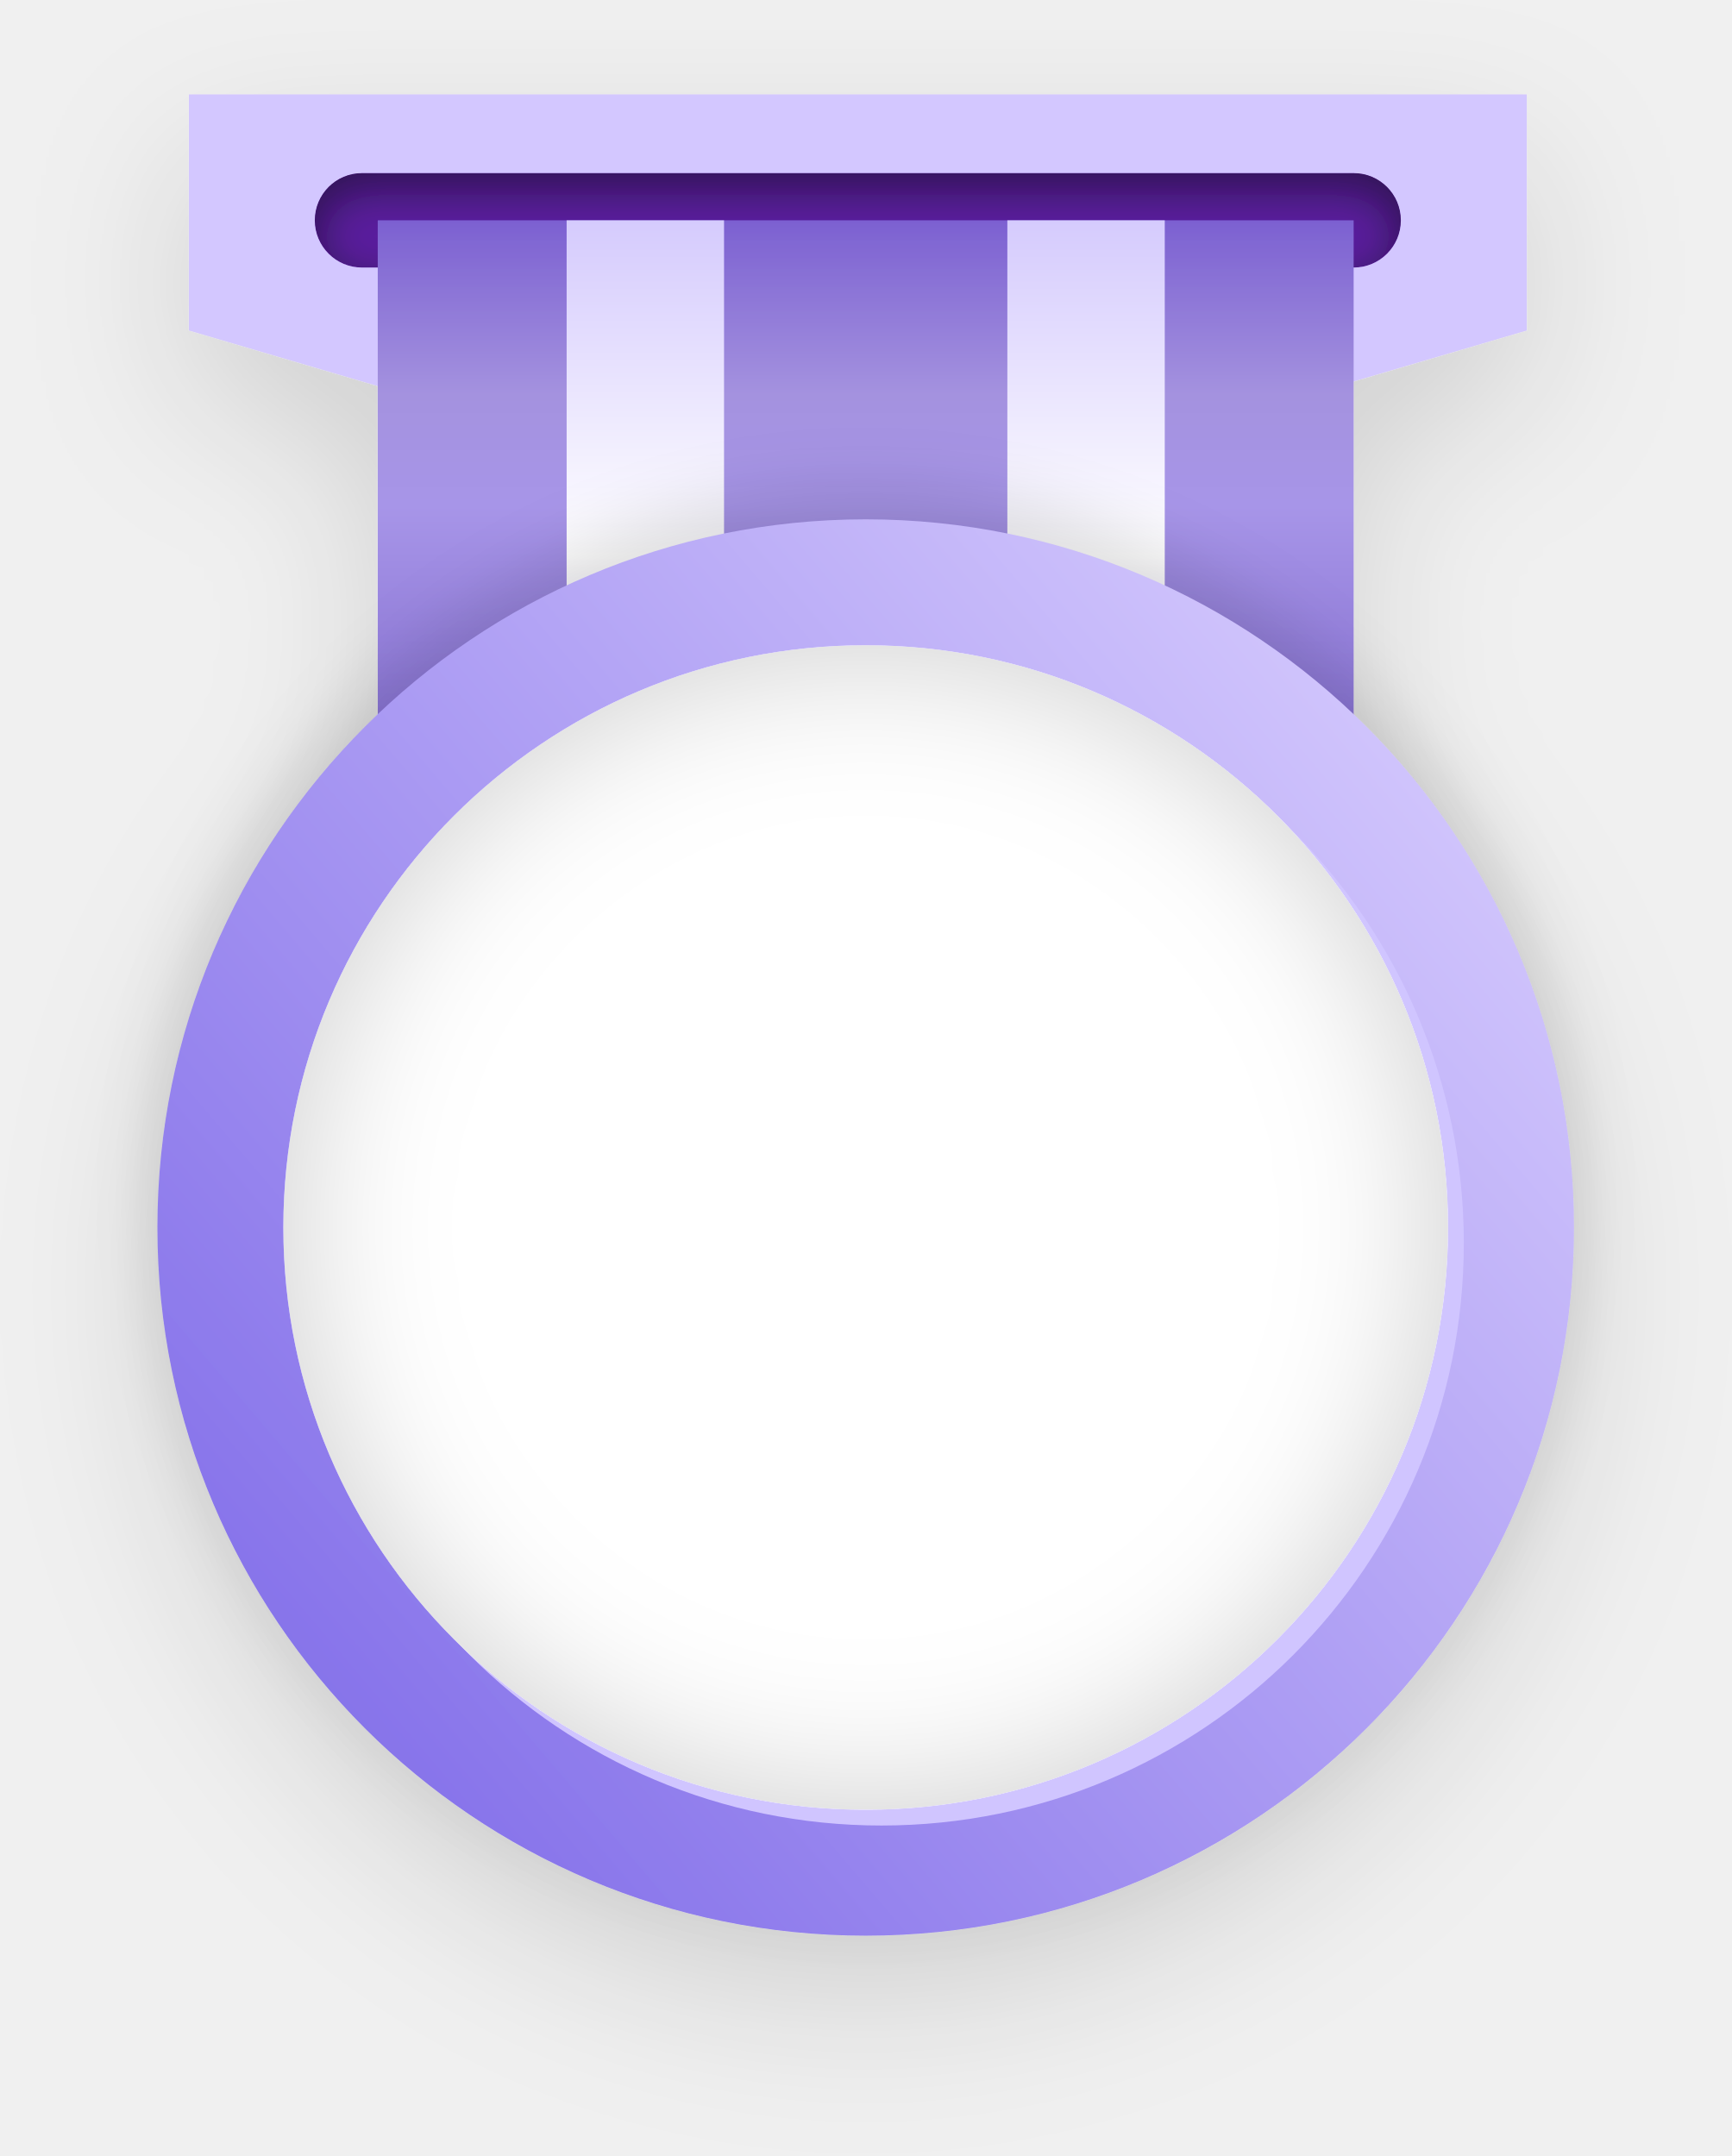
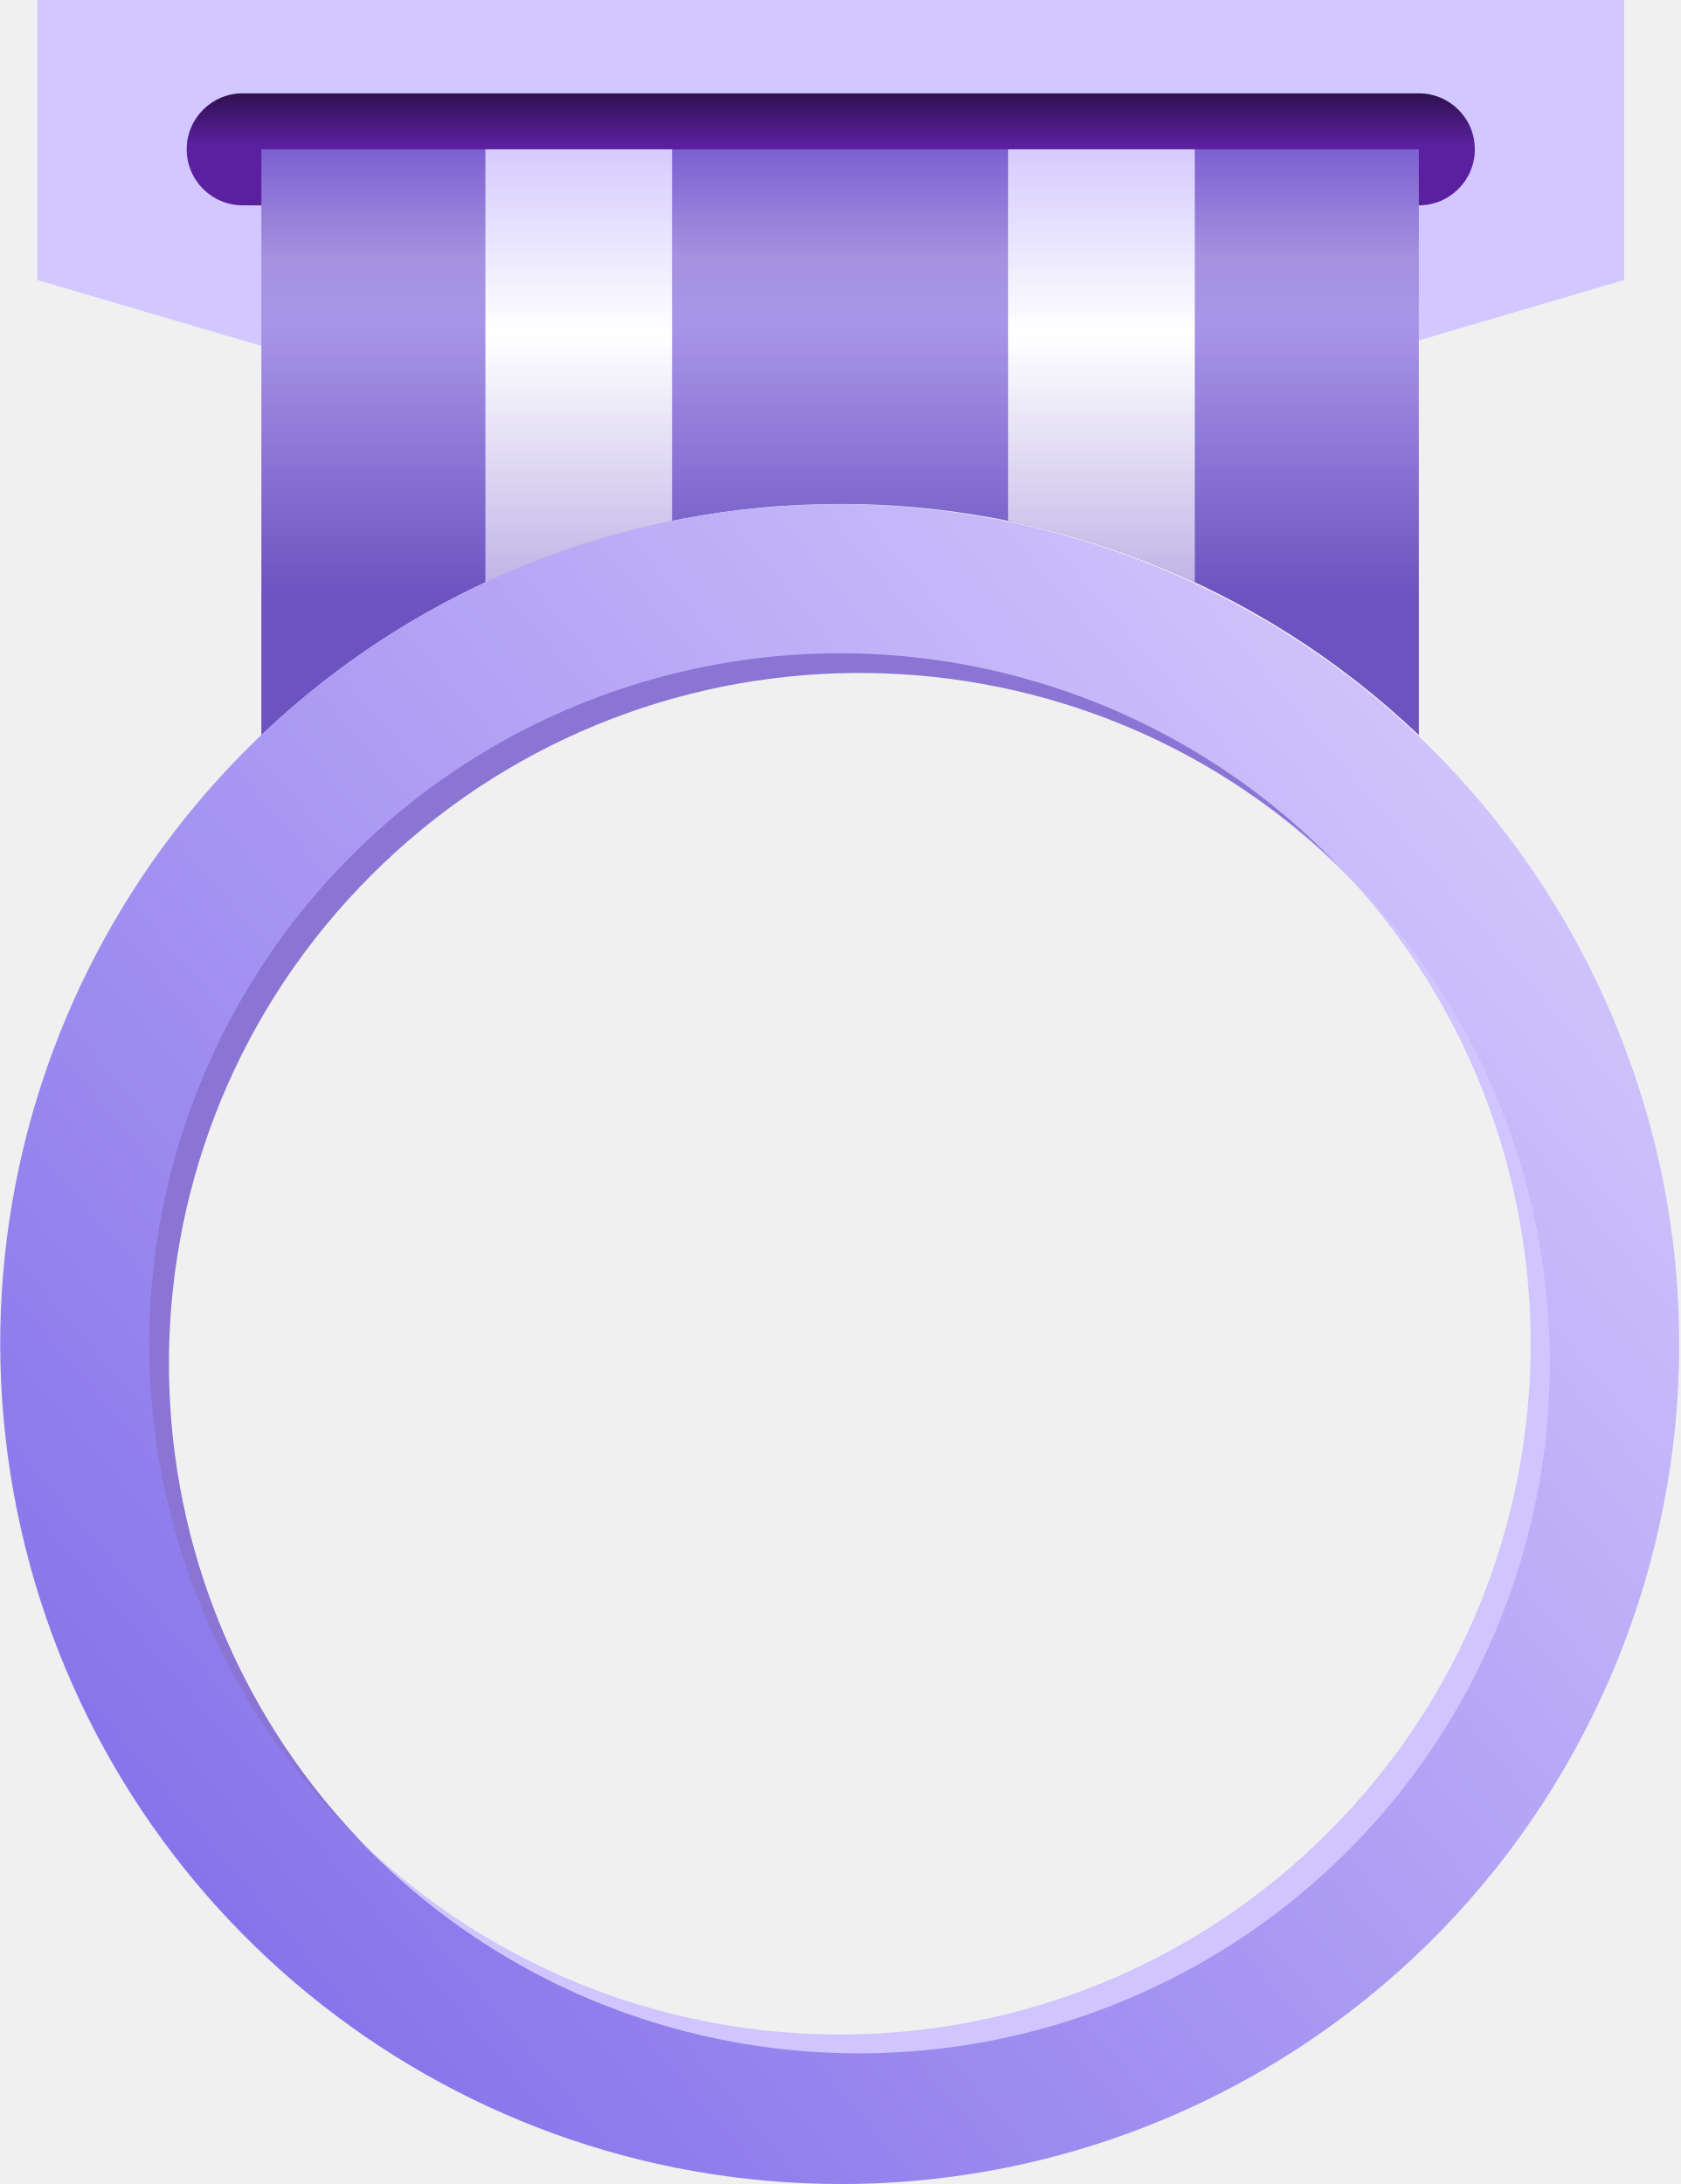
- <svg xmlns="http://www.w3.org/2000/svg" xmlns:xlink="http://www.w3.org/1999/xlink" width="110px" height="137px" viewBox="0 0 110 137" version="1.1">
+ <svg xmlns="http://www.w3.org/2000/svg" id="icon_group_avatar_bac" width="90" height="117" viewBox="0 0 90 117">
  <defs>
-     <filter x="-34.4%" y="-23.1%" width="168.9%" height="147.9%" filterUnits="objectBoundingBox" id="filter-1">
-       <feOffset dx="0" dy="4" in="SourceAlpha" result="shadowOffsetOuter1" />
-       <feGaussianBlur stdDeviation="5" in="shadowOffsetOuter1" result="shadowBlurOuter1" />
-       <feColorMatrix values="0 0 0 0 0   0 0 0 0 0   0 0 0 0 0  0 0 0 0.128 0" type="matrix" in="shadowBlurOuter1" result="shadowMatrixOuter1" />
-       <feMerge>
-         <feMergeNode in="shadowMatrixOuter1" />
-         <feMergeNode in="SourceGraphic" />
-       </feMerge>
-     </filter>
-     <rect id="path-2" x="10" y="5" width="69" height="6" rx="3" />
-     <filter x="-2.9%" y="-33.3%" width="105.8%" height="166.7%" filterUnits="objectBoundingBox" id="filter-3">
-       <feGaussianBlur stdDeviation="1.5" in="SourceAlpha" result="shadowBlurInner1" />
-       <feOffset dx="0" dy="1" in="shadowBlurInner1" result="shadowOffsetInner1" />
-       <feComposite in="shadowOffsetInner1" in2="SourceAlpha" operator="arithmetic" k2="-1" k3="1" result="shadowInnerInner1" />
-       <feColorMatrix values="0 0 0 0 0   0 0 0 0 0   0 0 0 0 0  0 0 0 0.5 0" type="matrix" in="shadowInnerInner1" />
-     </filter>
-     <linearGradient x1="50%" y1="0%" x2="50%" y2="76.342%" id="linearGradient-4">
-       <stop stop-color="#7C61D1" offset="0%" />
-       <stop stop-color="#A492DF" offset="24.103%" />
-       <stop stop-color="#A795E8" offset="39.517%" />
-       <stop stop-color="#6C53C0" offset="100%" />
+     <linearGradient id="linear-gradient" x1="0.5" x2="0.5" y2="1" gradientUnits="objectBoundingBox">
+       <stop offset="0" stop-color="#2e1050" />
+       <stop offset="0.458" stop-color="#5b209f" />
+       <stop offset="1" stop-color="#5b209f" />
    </linearGradient>
-     <linearGradient x1="50%" y1="0%" x2="50%" y2="100%" id="linearGradient-5">
-       <stop stop-color="#D5CBFD" offset="0%" />
-       <stop stop-color="#FFFFFF" offset="42.606%" />
-       <stop stop-color="#C0B5E7" offset="100%" />
+     <linearGradient id="linear-gradient-2" x1="0.5" x2="0.5" y2="0.763" gradientUnits="objectBoundingBox">
+       <stop offset="0" stop-color="#7c61d1" />
+       <stop offset="0.241" stop-color="#a492df" />
+       <stop offset="0.395" stop-color="#a795e8" />
+       <stop offset="1" stop-color="#6c53c0" />
    </linearGradient>
-     <linearGradient x1="105.357%" y1="6.502%" x2="8.216%" y2="89.253%" id="linearGradient-6">
-       <stop stop-color="#D1C5FD" offset="0%" />
-       <stop stop-color="#D0C4FC" offset="15.102%" />
-       <stop stop-color="#826EE9" offset="100%" />
+     <linearGradient id="linear-gradient-3" x1="0.5" x2="0.5" y2="1" gradientUnits="objectBoundingBox">
+       <stop offset="0" stop-color="#d5cbfd" />
+       <stop offset="0.426" stop-color="#fff" />
+       <stop offset="1" stop-color="#c0b5e7" />
    </linearGradient>
-     <circle id="path-7" cx="45" cy="45" r="45" />
-     <filter x="-7.8%" y="-10.0%" width="115.6%" height="115.6%" filterUnits="objectBoundingBox" id="filter-8">
-       <feOffset dx="0" dy="-2" in="SourceAlpha" result="shadowOffsetOuter1" />
-       <feGaussianBlur stdDeviation="2" in="shadowOffsetOuter1" result="shadowBlurOuter1" />
-       <feColorMatrix values="0 0 0 0 0   0 0 0 0 0   0 0 0 0 0  0 0 0 0.122 0" type="matrix" in="shadowBlurOuter1" />
-     </filter>
-     <circle id="path-9" cx="37" cy="37" r="37" />
-     <circle id="path-11" cx="37" cy="37" r="37" />
-     <filter x="-6.8%" y="-6.8%" width="113.5%" height="113.5%" filterUnits="objectBoundingBox" id="filter-13">
-       <feGaussianBlur stdDeviation="5" in="SourceAlpha" result="shadowBlurInner1" />
-       <feOffset dx="0" dy="0" in="shadowBlurInner1" result="shadowOffsetInner1" />
-       <feComposite in="shadowOffsetInner1" in2="SourceAlpha" operator="arithmetic" k2="-1" k3="1" result="shadowInnerInner1" />
-       <feColorMatrix values="0 0 0 0 0   0 0 0 0 0   0 0 0 0 0  0 0 0 0.199 0" type="matrix" in="shadowInnerInner1" />
-     </filter>
+     <linearGradient id="linear-gradient-5" x1="1.054" y1="0.065" x2="0.082" y2="0.893" gradientUnits="objectBoundingBox">
+       <stop offset="0" stop-color="#d1c5fd" />
+       <stop offset="0.151" stop-color="#d0c4fc" />
+       <stop offset="1" stop-color="#826ee9" />
+     </linearGradient>
  </defs>
-   <g id="twitter_暗色UI" stroke="none" stroke-width="1" fill="none" fill-rule="evenodd">
-     <g id="我的订阅_我订阅了别人_1" transform="translate(-221, -97)">
-       <g id="内容区" transform="translate(0, 88)">
-         <g id="订阅" transform="translate(16, 15)">
-           <g id="ic_huizang" filter="url(#filter-1)" transform="translate(215, 0)">
-             <polygon id="矩形" fill="#D3C7FF" points="2 0 87 0 87 15 44.5 27.5 2 15" />
-             <g id="矩形">
-               <use fill="#5B209F" fill-rule="evenodd" xlink:href="#path-2" />
-               <use fill="black" fill-opacity="1" filter="url(#filter-3)" xlink:href="#path-2" />
-             </g>
-             <rect id="矩形" fill="url(#linearGradient-4)" x="14" y="8" width="62" height="60" />
-             <rect id="矩形备份" fill="url(#linearGradient-5)" x="54" y="8" width="10" height="50" />
-             <rect id="矩形备份-4" fill="url(#linearGradient-5)" x="26" y="8" width="10" height="50" />
-             <g id="编组-3" transform="translate(0, 27)">
-               <g id="椭圆形">
-                 <use fill="black" fill-opacity="1" filter="url(#filter-8)" xlink:href="#path-7" />
-                 <use fill="url(#linearGradient-6)" fill-rule="evenodd" xlink:href="#path-7" />
-               </g>
-               <circle id="椭圆形备份" fill="#D0C5FF" cx="46" cy="46" r="37" />
-               <g id="编组-6" transform="translate(8, 8)">
-                 <g id="位图">
-                   <mask id="mask-10" fill="white">
-                     <use xlink:href="#path-9" />
-                   </mask>
-                   <use id="蒙版" fill="#FFFFFF" xlink:href="#path-9" />
-                 </g>
-                 <mask id="mask-12" fill="white">
-                   <use xlink:href="#path-11" />
-                 </mask>
-                 <g id="蒙版" fill="black" fill-opacity="1">
-                   <use filter="url(#filter-13)" xlink:href="#path-11" />
-                 </g>
-               </g>
-             </g>
-           </g>
-         </g>
-       </g>
-     </g>
-   </g>
+   <path id="f" d="M2,0H87V15L44.5,27.5,2,15Z" fill="#d3c7ff" fill-rule="evenodd" />
+   <rect id="g" width="69" height="6" rx="3" transform="translate(10 5)" fill="url(#linear-gradient)" />
+   <path id="a" d="M14,31.382v0L14,0H76V31.378a45,45,0,0,0-62,0Z" transform="translate(0 8)" fill="url(#linear-gradient-2)" />
+   <path id="b" d="M64,23.2h0a44.738,44.738,0,0,0-10-3.3V0H64V23.2Z" transform="translate(0 8)" fill="url(#linear-gradient-3)" />
+   <path id="c" d="M26,23.2V0H36V19.9a44.736,44.736,0,0,0-10,3.3Z" transform="translate(0 8)" fill="url(#linear-gradient-3)" />
+   <path id="d" d="M45,90A45.012,45.012,0,0,1,27.484,3.536,45.012,45.012,0,0,1,62.516,86.464,44.718,44.718,0,0,1,45,90ZM46,9A37.01,37.01,0,0,0,31.6,80.092,37.009,37.009,0,0,0,60.4,11.908,36.768,36.768,0,0,0,46,9Z" transform="translate(0 27)" fill="url(#linear-gradient-5)" />
+   <path id="e" d="M38,75A36.891,36.891,0,0,1,11.342,63.658,37,37,0,0,0,63.658,11.342,36.989,36.989,0,0,1,38,75Z" transform="translate(8 35)" fill="#d0c5ff" />
+   <path id="i" d="M11.3,63.622a37,37,0,1,1,52.354-52.28A37,37,0,0,0,11.305,63.62Z" transform="translate(8 35)" fill="#8a74d4" />
</svg>
